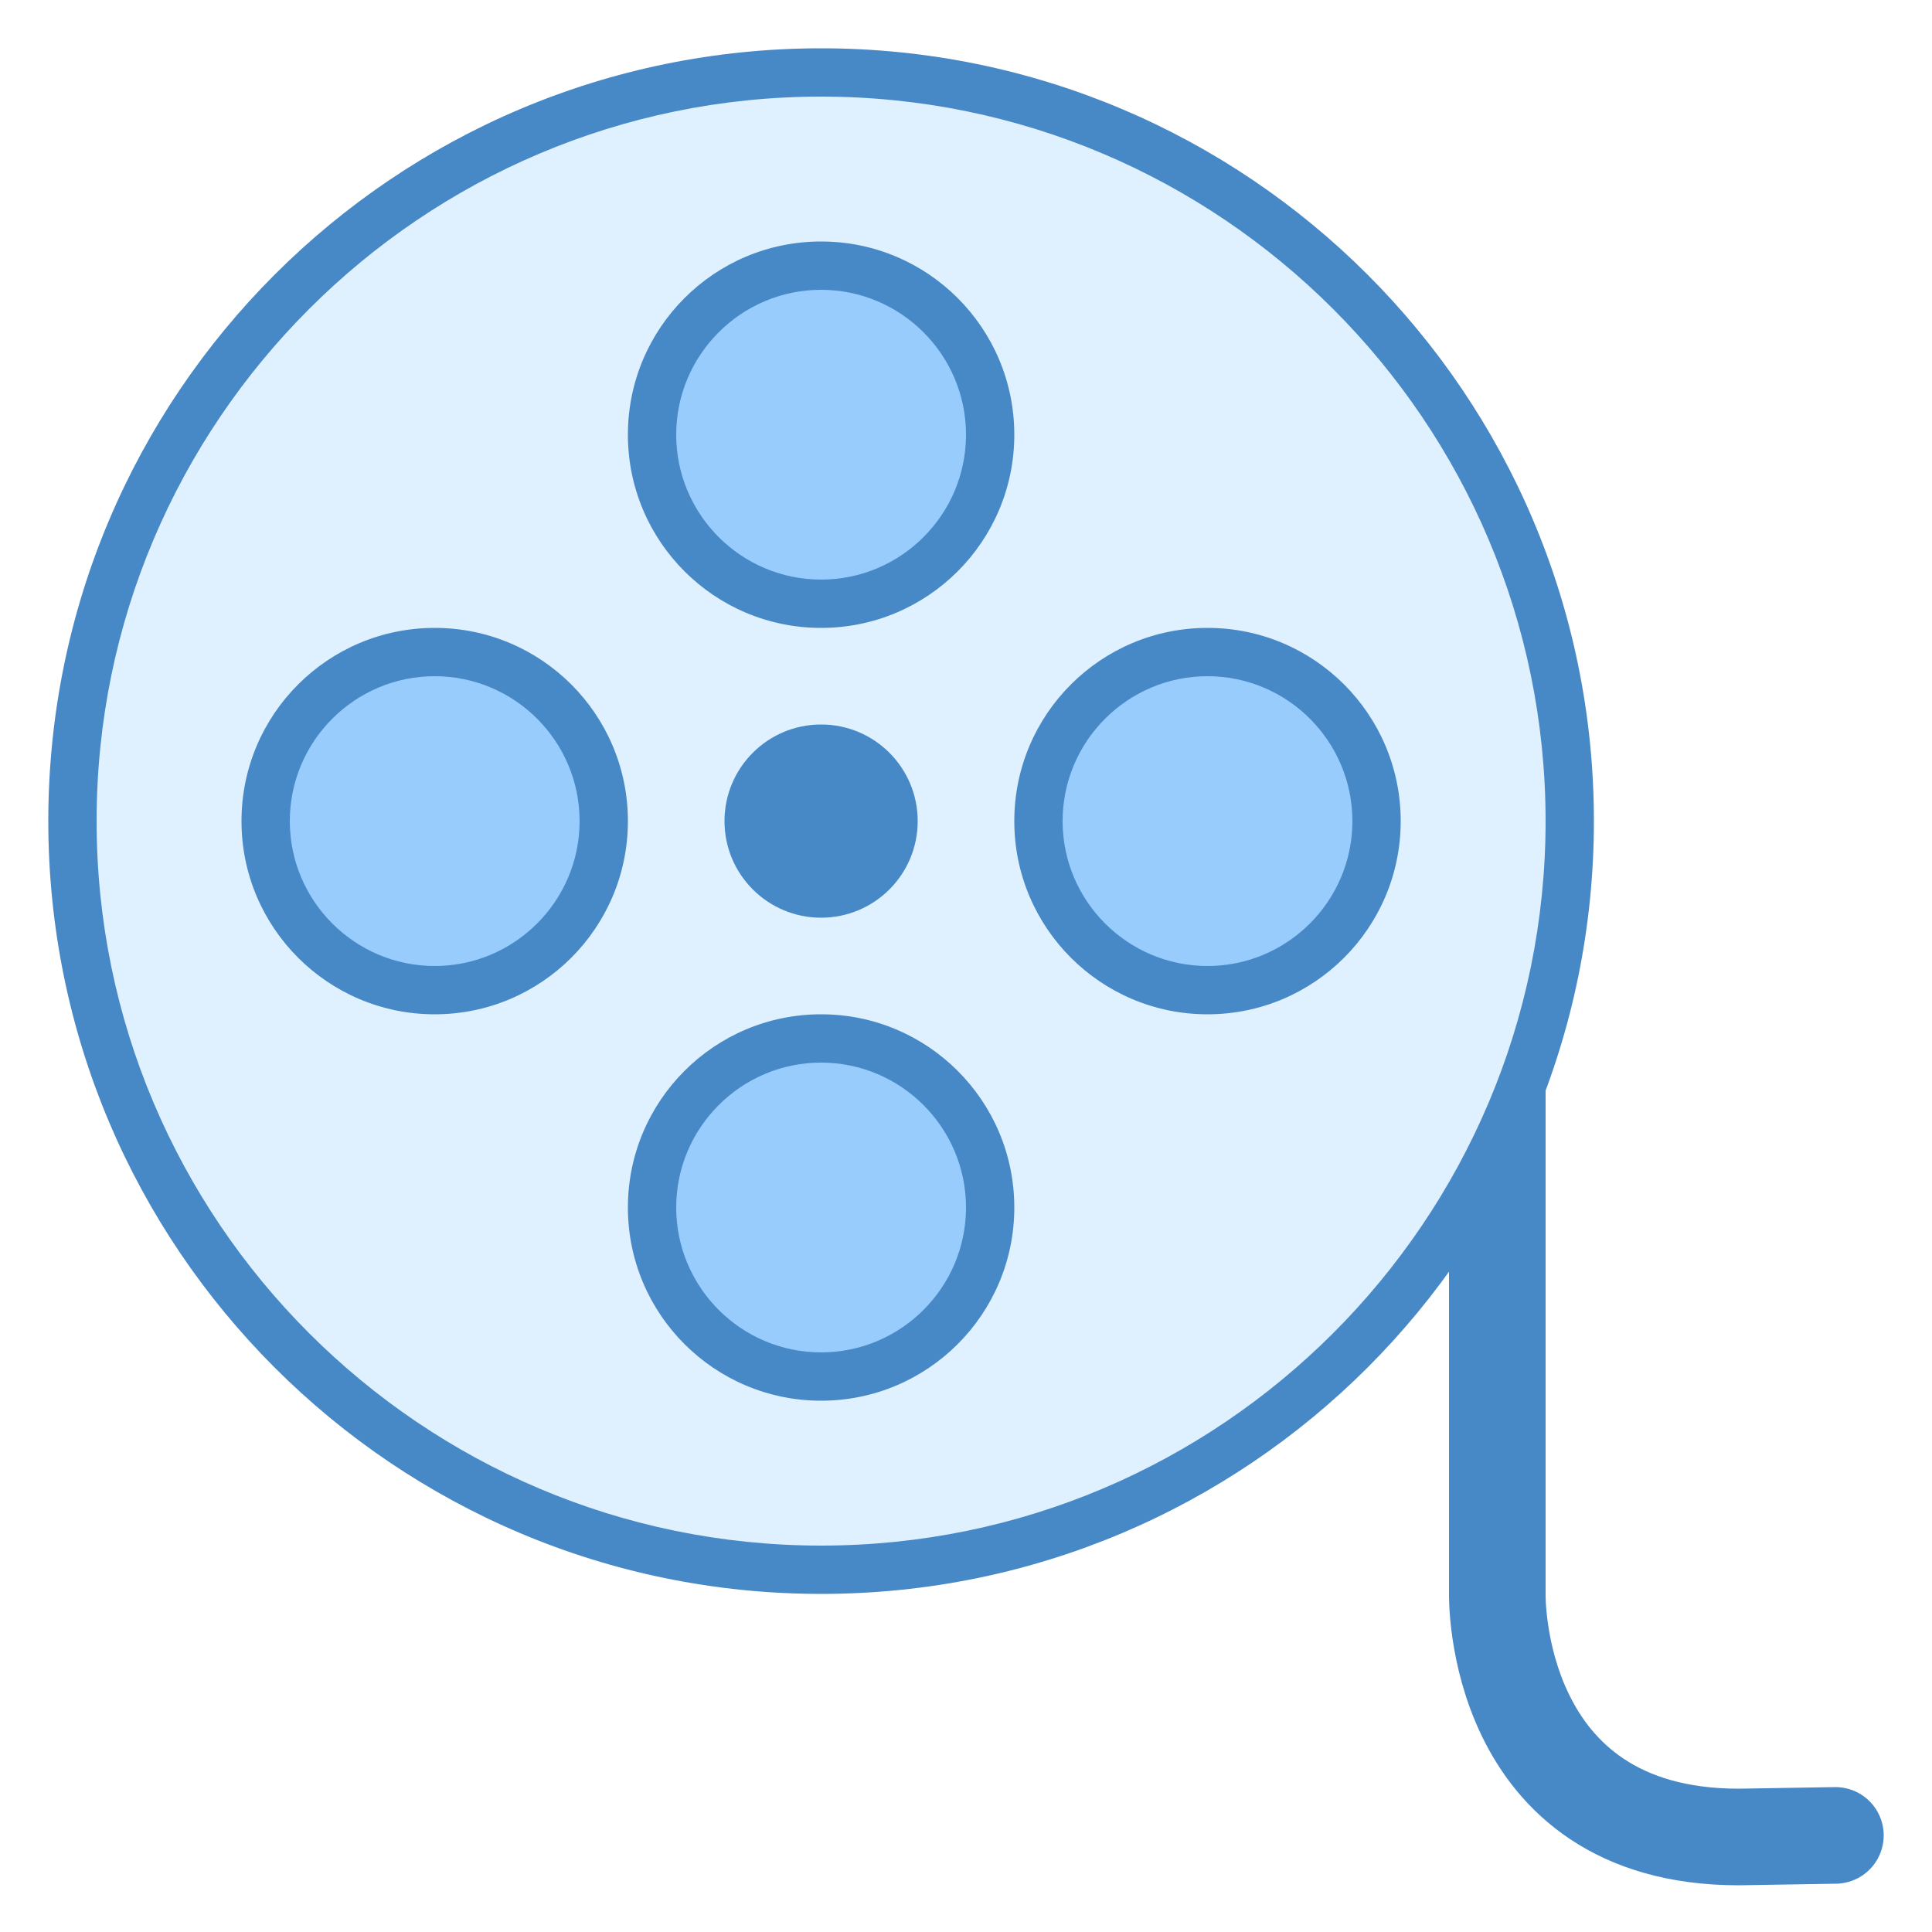
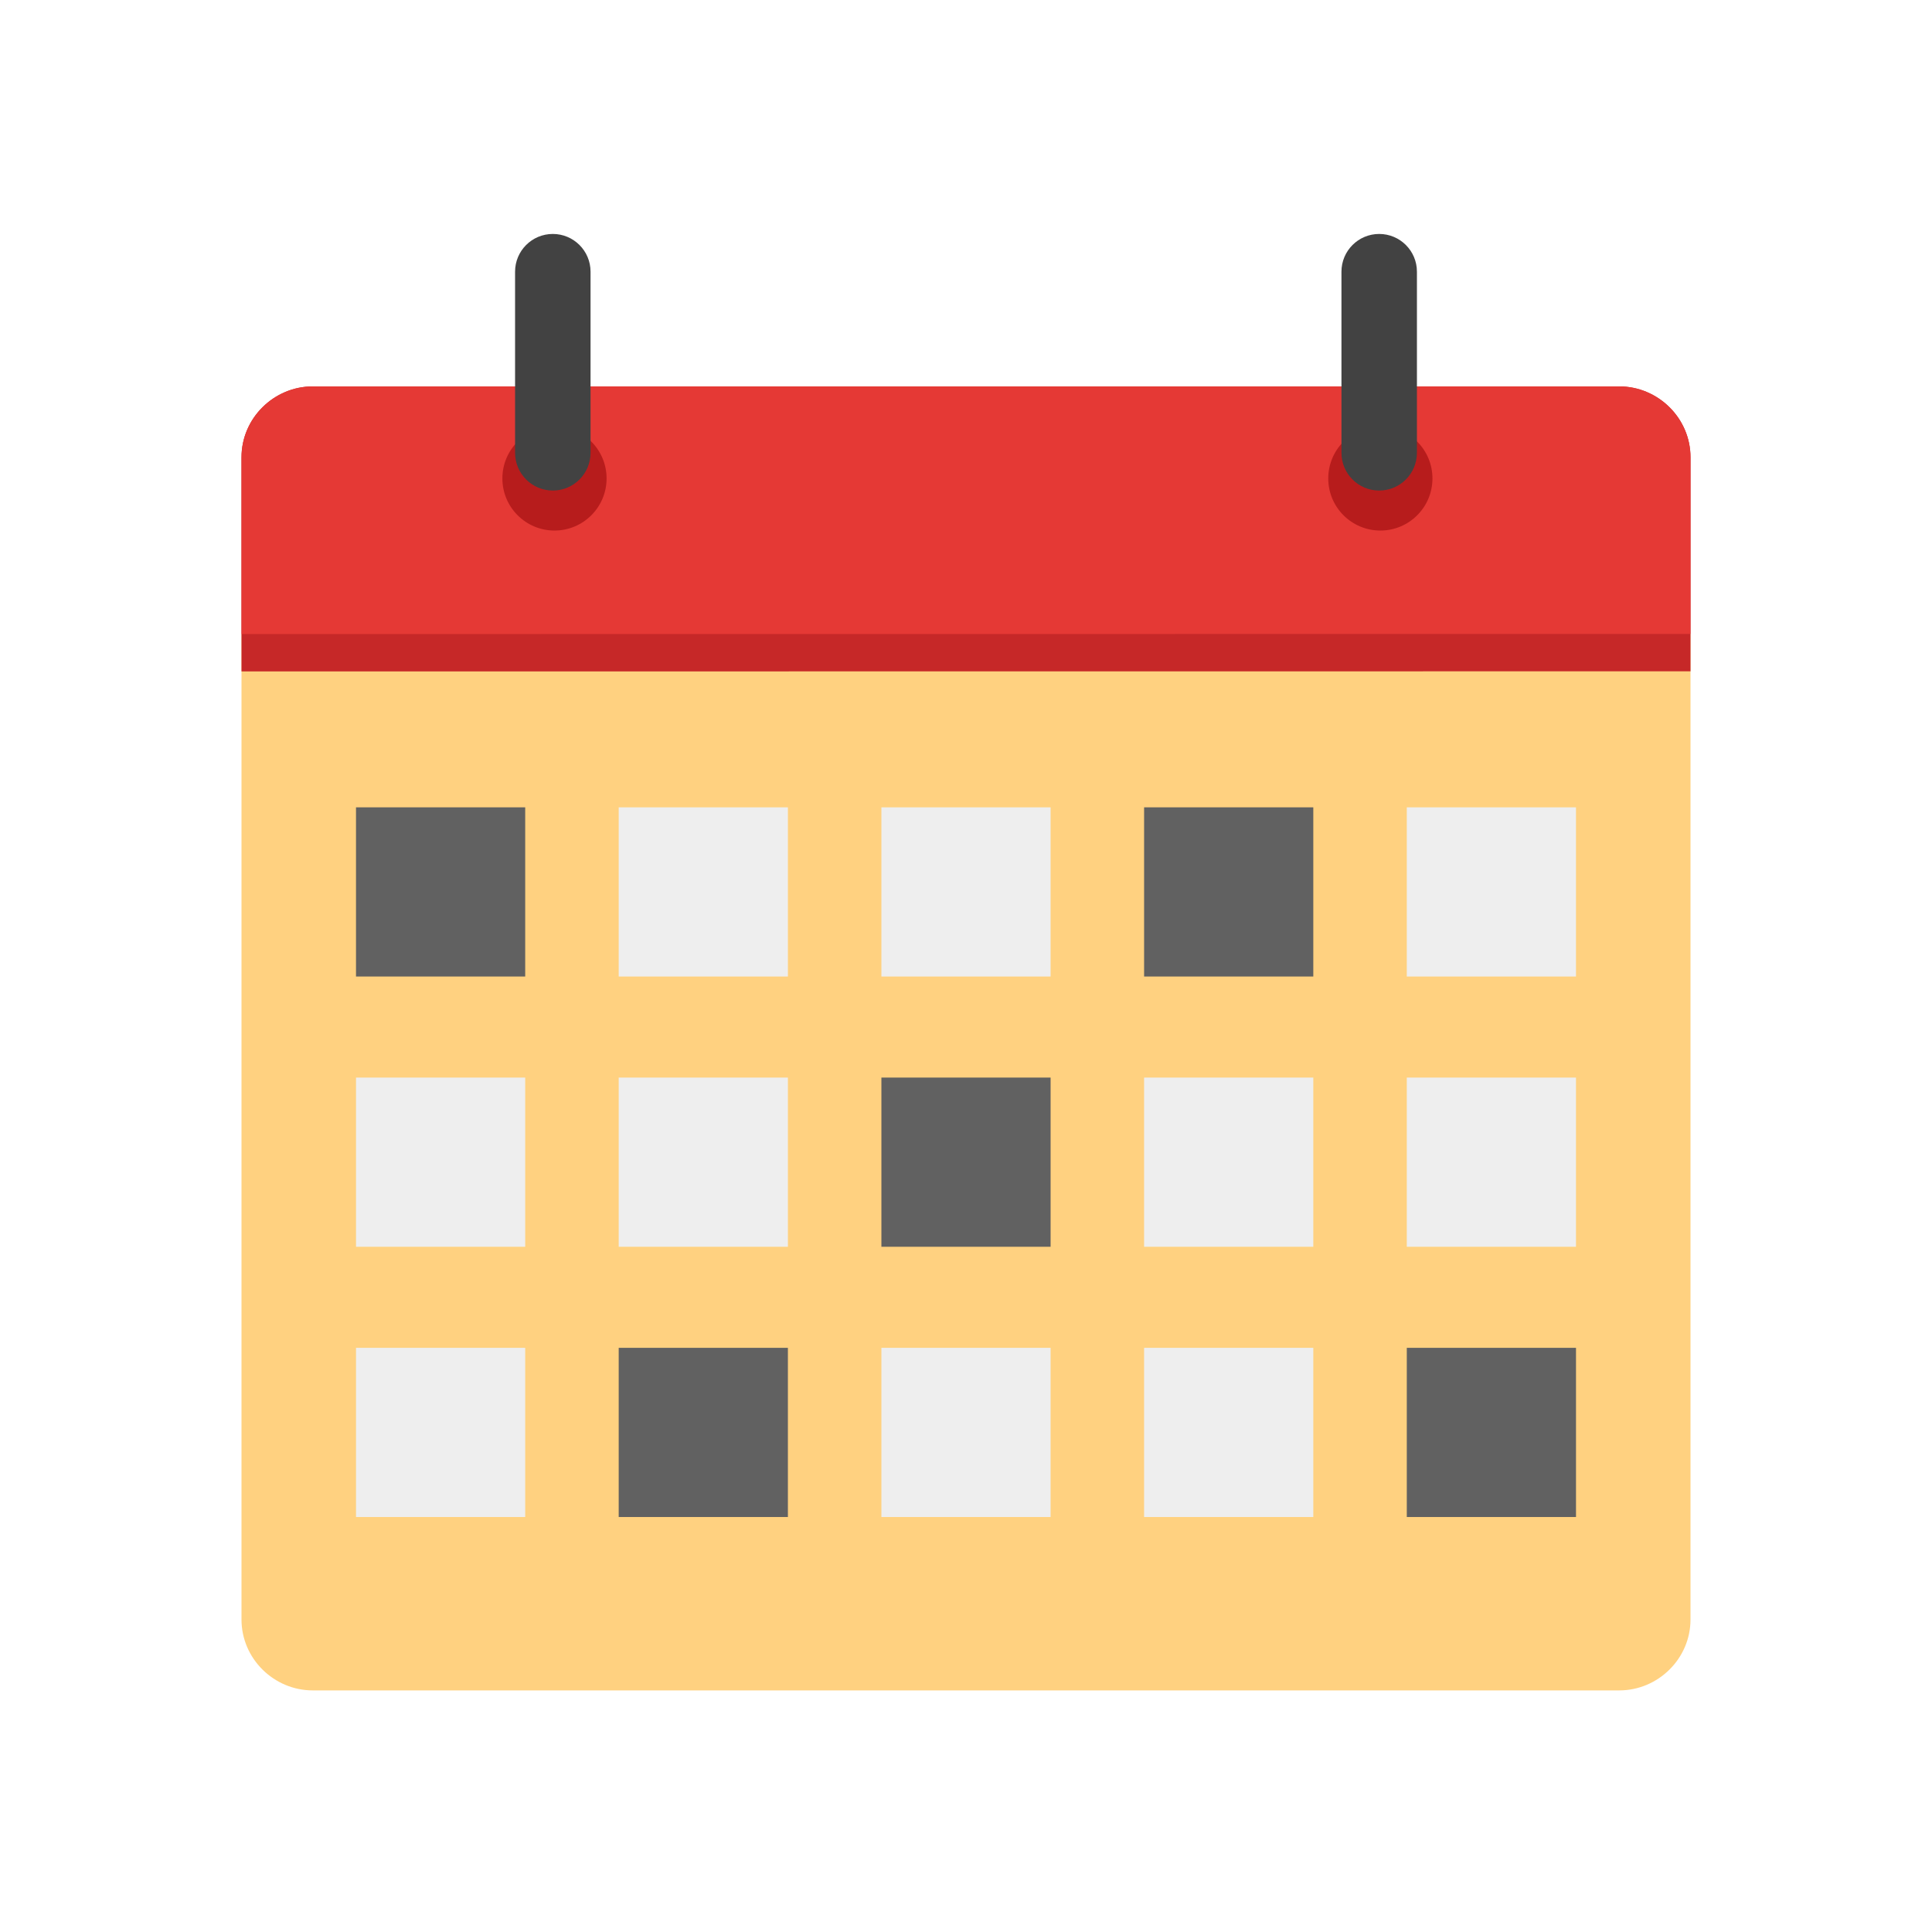
- <svg xmlns="http://www.w3.org/2000/svg" viewBox="0 0 40 40" width="480" height="480">
-   <path fill="none" stroke="#4788c7" stroke-linecap="round" stroke-width="2" d="M31,17v16 c0,0-0.108,5.033,5,5.033L38,38" />
-   <path fill="#dff0fe" d="M17,32.5C8.453,32.5,1.5,25.547,1.5,17S8.453,1.5,17,1.5S32.5,8.453,32.5,17S25.547,32.5,17,32.5z" />
-   <path fill="#4788c7" d="M17,2c8.271,0,15,6.729,15,15s-6.729,15-15,15S2,25.271,2,17S8.729,2,17,2 M17,1 C8.163,1,1,8.163,1,17s7.163,16,16,16s16-7.163,16-16S25.837,1,17,1L17,1z" />
-   <path fill="#98ccfd" d="M17 5.5A3.5 3.5 0 1 0 17 12.5A3.5 3.5 0 1 0 17 5.5Z" />
-   <path fill="#4788c7" d="M17,6c1.654,0,3,1.346,3,3c0,1.654-1.346,3-3,3s-3-1.346-3-3C14,7.346,15.346,6,17,6 M17,5 c-2.209,0-4,1.791-4,4s1.791,4,4,4s4-1.791,4-4S19.209,5,17,5L17,5z" />
-   <path fill="#98ccfd" d="M17 21.5A3.5 3.5 0 1 0 17 28.5A3.5 3.5 0 1 0 17 21.5Z" />
-   <path fill="#4788c7" d="M17,22c1.654,0,3,1.346,3,3s-1.346,3-3,3s-3-1.346-3-3S15.346,22,17,22 M17,21c-2.209,0-4,1.791-4,4 s1.791,4,4,4s4-1.791,4-4S19.209,21,17,21L17,21z" />
-   <g>
-     <path fill="#98ccfd" d="M9 13.5A3.5 3.5 0 1 0 9 20.5A3.5 3.5 0 1 0 9 13.5Z" />
-     <path fill="#4788c7" d="M9,14c1.654,0,3,1.346,3,3s-1.346,3-3,3s-3-1.346-3-3S7.346,14,9,14 M9,13c-2.209,0-4,1.791-4,4 s1.791,4,4,4s4-1.791,4-4S11.209,13,9,13L9,13z" />
+ <svg xmlns="http://www.w3.org/2000/svg" xml:space="preserve" width="2048" height="2048" style="shape-rendering:geometricPrecision;text-rendering:geometricPrecision;image-rendering:optimizeQuality;fill-rule:evenodd;clip-rule:evenodd">
+   <defs>
+     <style>.fil1{fill:none}.fil6{fill:#b71c1c}.fil4,.fil5,.fil7{fill:#424242;fill-rule:nonzero}.fil4,.fil5{fill:#616161}.fil5{fill:#eee}</style>
+   </defs>
+   <g id="Layer_x0020_1">
+     <path d="M1792 671.999v1044.74c0 20.678-8.543 39.477-22.3 53.108-13.739 13.608-32.606 22.055-53.287 22.055H331.583c-20.68 0-39.55-8.447-53.288-22.055-13.757-13.628-22.3-32.43-22.3-53.108V671.999h1536z" style="fill:#ffd180;fill-rule:nonzero" />
+     <path class="fil1" d="M256 255.999h1536v1536H256z" />
+     <path class="fil1" d="M0 0h2048v2048H0z" />
+     <path d="M331.586 409.594h1384.83c20.681 0 39.547 8.448 53.285 22.056 13.76 13.63 22.302 32.433 22.302 53.107v226.858l-1536 .126V484.757c0-20.678 8.54-39.48 22.3-53.108 13.738-13.607 32.605-22.055 53.288-22.055z" style="fill:#c62828;fill-rule:nonzero" />
+     <path d="M331.586 409.594h1384.83c20.681 0 39.547 8.448 53.285 22.056 13.76 13.63 22.302 32.433 22.302 53.107V672l-1536 .126V484.757c0-20.678 8.54-39.48 22.3-53.108 13.738-13.607 32.605-22.055 53.288-22.055z" style="fill:#e53935;fill-rule:nonzero" />
+     <g id="_527586208">
+       <path id="_527592568" class="fil4" d="M556.735 855.797H377.379v179.353h179.356z" />
+       <path id="_527583304" class="fil5" d="M556.735 1142.27H377.379v179.36h179.356z" />
+       <path id="_527591320" class="fil5" d="M556.735 1428.75H377.379v179.35h179.356z" />
+       <path id="_527597152" class="fil5" d="M835.207 855.797H655.85v179.353h179.357z" />
+       <path id="_527580184" class="fil5" d="M835.207 1142.27H655.85v179.36h179.357z" />
+       <path id="_527584600" class="fil4" d="M835.207 1428.75H655.85v179.35h179.357z" />
+       <path id="_527596192" class="fil5" d="M1113.68 855.797H934.321v179.353h179.359z" />
+       <path id="_527596768" class="fil4" d="M1113.68 1142.27H934.321v179.36h179.359z" />
+       <path id="_527585368" class="fil5" d="M1113.68 1428.75H934.321v179.35h179.359z" />
+       <path id="_527589568" class="fil4" d="M1392.15 855.797h-179.36v179.353h179.36z" />
+       <path id="_527595976" class="fil5" d="M1392.15 1142.27h-179.36v179.36h179.36z" />
+       <path id="_527578072" class="fil5" d="M1392.15 1428.75h-179.36v179.35h179.36z" />
+       <path id="_527595304" class="fil5" d="M1670.62 855.797h-179.36v179.353h179.36z" />
+       <path id="_527606680" class="fil5" d="M1670.62 1142.27h-179.36v179.36h179.36z" />
+       <path id="_527589928" class="fil4" d="M1670.62 1428.75h-179.36v179.35h179.36z" />
+     </g>
+     <circle class="fil6" cx="587.773" cy="507.173" r="55.23" />
+     <circle class="fil6" cx="1463.23" cy="507.173" r="55.23" />
+     <g id="_527593696">
+       <path id="_527578792" class="fil7" d="M626 287.999c0-22.091-17.91-40-40-40-22.092 0-40 17.909-40 40v192c0 22.091 17.908 40 40 40 22.091 0 40-17.909 40-40v-192z" />
+       <path id="_527583784" class="fil7" d="M1502 287.999c0-22.091-17.91-40-40-40-22.092 0-40 17.909-40 40v192c0 22.091 17.908 40 40 40 22.091 0 40-17.909 40-40v-192z" />
+     </g>
  </g>
-   <g>
-     <path fill="#98ccfd" d="M25 13.5A3.5 3.5 0 1 0 25 20.5A3.5 3.5 0 1 0 25 13.5Z" />
-     <path fill="#4788c7" d="M25,14c1.654,0,3,1.346,3,3s-1.346,3-3,3s-3-1.346-3-3S23.346,14,25,14 M25,13c-2.209,0-4,1.791-4,4 s1.791,4,4,4s4-1.791,4-4S27.209,13,25,13L25,13z" />
-   </g>
-   <path fill="#4788c7" d="M17,15C16.765,15,17.235,15,17,15c-1.105,0-2,0.895-2,2s0.895,2,2,2c0.235,0-0.235,0,0,0 c1.105,0,2-0.895,2-2S18.105,15,17,15z" />
</svg>
